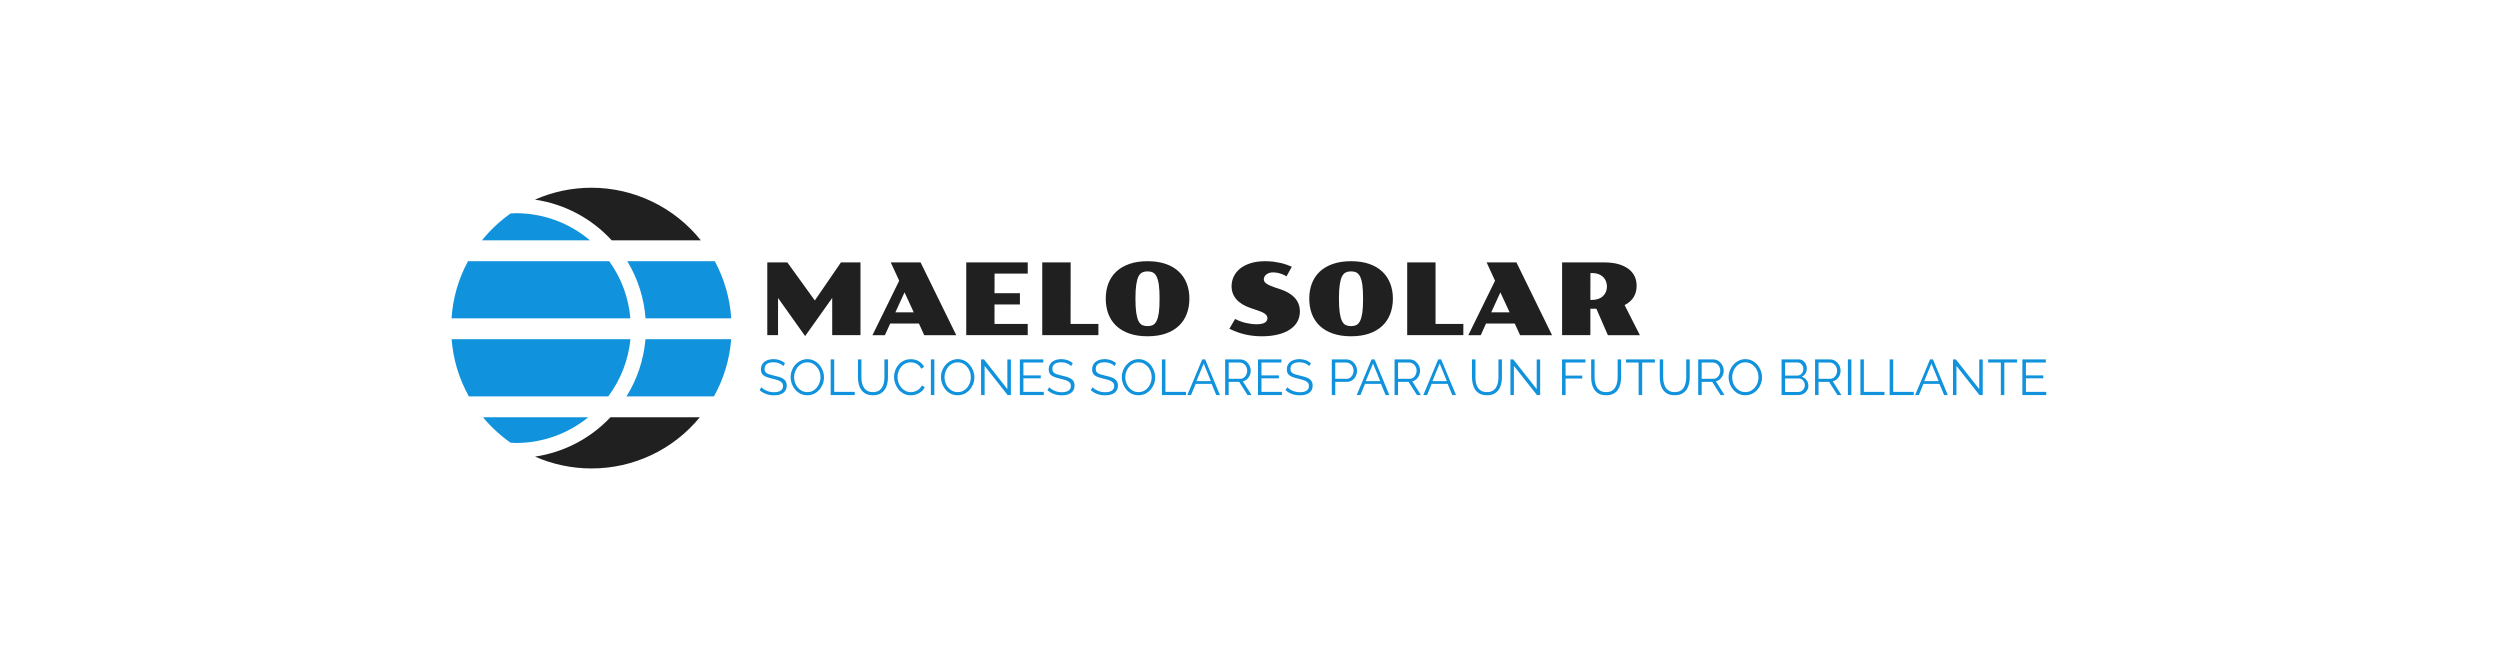
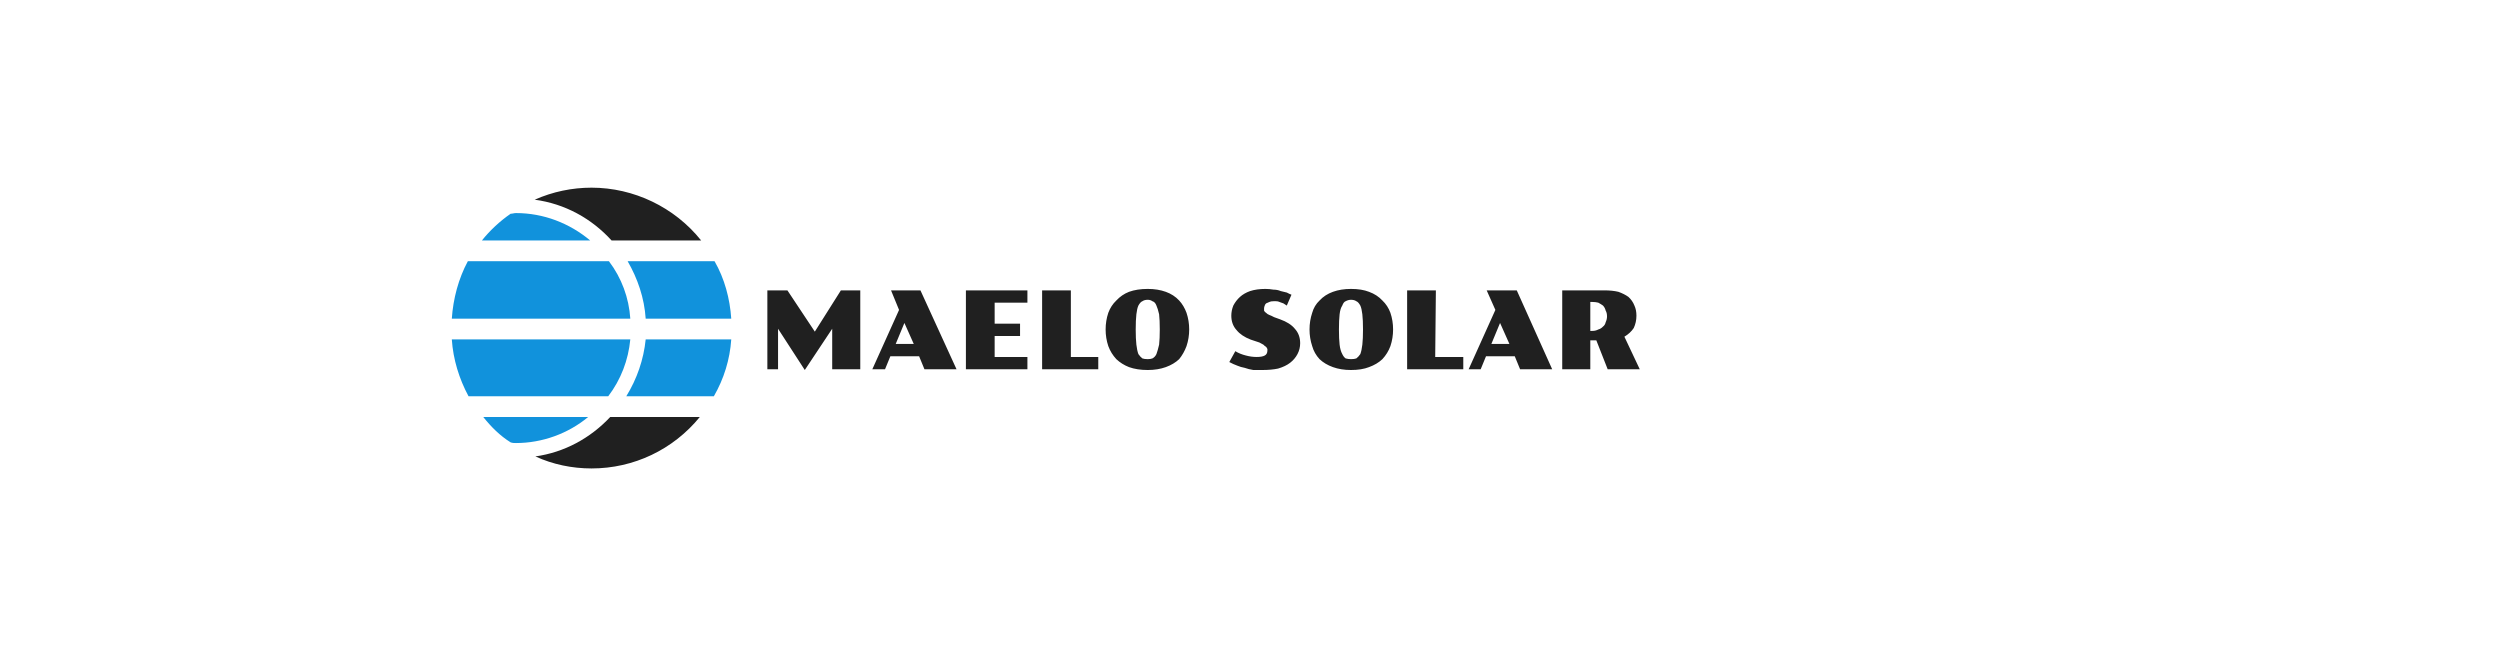
- <svg xmlns="http://www.w3.org/2000/svg" version="1.1" viewBox="0 0 26.696 7.007">
-   <g transform="matrix(0.7138744,0,0,0.7138744,8.094166,2.78924)">
-     <g transform="matrix(1,0,0,1,0,0)" clip-path="url(#SvgjsClipPath48550)">
-       <g clip-path="url(#SvgjsClipPath4854853a7b5c0-039e-4e64-98db-d7cba1abdb97)">
-         <path d=" M -2.226 0 L -4.338 0 C -4.481 0.264 -4.565 0.556 -4.584 0.855 L -1.909 0.855 C -1.935 0.547 -2.044 0.251 -2.226 0 Z" fill="#1192dc" transform="matrix(1,0,0,1,0,0)" fill-rule="nonzero" />
+ <svg xmlns="http://www.w3.org/2000/svg" width="26.696" height="7.007" version="1.1">
+   <defs>
+     <clipPath id="SvgjsClipPath48550">
+       <path d="m-4.58,-1.1l4.18,0l0,4.2l-4.18,0l0,-4.2z" id="svg_1" />
+     </clipPath>
+     <clipPath id="SvgjsClipPath4854853a7b5c0-039e-4e64-98db-d7cba1abdb97">
+       <path d="m-4.58,-1.1l4.18,0l0,4.2l-4.18,0l0,-4.2z" id="svg_2" />
+     </clipPath>
+   </defs>
+   <g class="layer">
+     <g id="svg_3" transform="matrix(0.713874 0 0 0.713874 8.09417 2.78924)">
+       <g clip-path="url(#SvgjsClipPath48550)" id="svg_4" transform="matrix(1,0,0,1,0,0)">
+         <g clip-path="url(#SvgjsClipPath4854853a7b5c0-039e-4e64-98db-d7cba1abdb97)" id="svg_5">
+           <path d="m-2.23,0l-2.11,0c-0.14,0.26 -0.22,0.56 -0.24,0.86l2.67,0c-0.02,-0.31 -0.13,-0.61 -0.32,-0.86z" fill="#1192dc" fill-rule="nonzero" id="svg_6" transform="matrix(1,0,0,1,0,0)" />
+         </g>
+         <g clip-path="url(#SvgjsClipPath4854853a7b5c0-039e-4e64-98db-d7cba1abdb97)" id="svg_7">
+           <path d="m-4.13,-0.31l1.62,0c-0.31,-0.26 -0.7,-0.41 -1.11,-0.41c-0.03,0 -0.05,0.01 -0.08,0.01c-0.16,0.11 -0.31,0.25 -0.43,0.4z" fill="#1192dc" fill-rule="nonzero" id="svg_8" transform="matrix(1,0,0,1,0,0)" />
+         </g>
+         <g clip-path="url(#SvgjsClipPath4854853a7b5c0-039e-4e64-98db-d7cba1abdb97)" id="svg_9">
+           <path d="m-4.11,2.33c0.12,0.15 0.25,0.28 0.41,0.38c0.03,0.01 0.05,0.01 0.08,0.01c0.39,0 0.78,-0.14 1.08,-0.39l-1.57,0z" fill="#1192dc" fill-rule="nonzero" id="svg_10" transform="matrix(1,0,0,1,0,0)" />
+         </g>
+         <g clip-path="url(#SvgjsClipPath4854853a7b5c0-039e-4e64-98db-d7cba1abdb97)" id="svg_11">
+           <path d="m-2.19,-0.31l1.34,0c-0.4,-0.5 -1.01,-0.79 -1.64,-0.79c-0.29,0 -0.58,0.06 -0.85,0.18c0.45,0.06 0.85,0.28 1.15,0.61z" fill="#202020" fill-rule="nonzero" id="svg_12" transform="matrix(1,0,0,1,0,0)" />
+         </g>
+         <g clip-path="url(#SvgjsClipPath4854853a7b5c0-039e-4e64-98db-d7cba1abdb97)" id="svg_13">
+           <path d="m-2.21,2.33c-0.3,0.32 -0.69,0.53 -1.12,0.59c0.26,0.12 0.55,0.18 0.84,0.18c0.63,0 1.22,-0.28 1.62,-0.77l-1.34,0z" fill="#202020" fill-rule="nonzero" id="svg_14" transform="matrix(1,0,0,1,0,0)" />
+         </g>
+         <g clip-path="url(#SvgjsClipPath4854853a7b5c0-039e-4e64-98db-d7cba1abdb97)" id="svg_15">
+           <path d="m-1.95,0c0.15,0.26 0.25,0.55 0.27,0.86l1.28,0c-0.02,-0.3 -0.1,-0.6 -0.25,-0.86l-1.3,0z" fill="#1192dc" fill-rule="nonzero" id="svg_16" transform="matrix(1,0,0,1,0,0)" />
+         </g>
+         <g clip-path="url(#SvgjsClipPath4854853a7b5c0-039e-4e64-98db-d7cba1abdb97)" id="svg_17">
+           <path d="m-0.4,1.17l-1.28,0c-0.03,0.3 -0.13,0.59 -0.29,0.85l1.31,0c0.15,-0.26 0.24,-0.55 0.26,-0.85z" fill="#1192dc" fill-rule="nonzero" id="svg_18" transform="matrix(1,0,0,1,0,0)" />
+         </g>
+         <g clip-path="url(#SvgjsClipPath4854853a7b5c0-039e-4e64-98db-d7cba1abdb97)" id="svg_19">
+           <path d="m-4.58,1.17c0.02,0.3 0.11,0.59 0.25,0.85l2.09,0c0.19,-0.25 0.3,-0.54 0.33,-0.85l-2.67,0z" fill="#1192dc" fill-rule="nonzero" id="svg_20" transform="matrix(1,0,0,1,0,0)" />
+         </g>
      </g>
-       <g clip-path="url(#SvgjsClipPath4854853a7b5c0-039e-4e64-98db-d7cba1abdb97)">
-         <path d=" M -4.129 -0.312 L -2.513 -0.312 C -2.822 -0.574 -3.214 -0.718 -3.62 -0.718 C -3.647 -0.718 -3.674 -0.715 -3.701 -0.714 C -3.862 -0.6 -4.006 -0.465 -4.129 -0.312 Z" fill="#1192dc" transform="matrix(1,0,0,1,0,0)" fill-rule="nonzero" />
+       <g id="svg_21" transform="translate(0 -0.03125) translate(0 0.03125) translate(0 0.03125) translate(0 0.03125) translate(0 -0.03125) matrix(1 0 0 1.08299 0 0.383357)">
+         <path d="m0.14,0.02l0.3,0l0.41,0.57l0.39,-0.57l0.29,0l0,1.09l-0.42,0l0,-0.56l-0.41,0.57l-0.4,-0.57l0,0.56l-0.16,0l0,-1.09m1.97,0.27l-0.12,-0.27l0.44,0l0.54,1.09l-0.48,0l-0.08,-0.18l-0.43,0l-0.08,0.18l-0.19,0l0.4,-0.82m0.22,0.47l-0.14,-0.29l-0.13,0.29l0.27,0m0.78,-0.74l0.92,0l0,0.17l-0.49,0l0,0.29l0.38,0l0,0.17l-0.38,0l0,0.29l0.49,0l0,0.17l-0.92,0l0,-1.09m1.14,0l0.43,0l0,0.92l0.41,0l0,0.17l-0.84,0l0,-1.09m0.95,0.54q0,-0.12 0.04,-0.23q0.04,-0.1 0.12,-0.17q0.08,-0.08 0.19,-0.12q0.12,-0.04 0.28,-0.04q0.15,0 0.27,0.04q0.12,0.04 0.2,0.12q0.07,0.07 0.11,0.17q0.04,0.11 0.04,0.23q0,0.12 -0.04,0.23q-0.04,0.1 -0.11,0.18q-0.08,0.07 -0.2,0.11q-0.12,0.04 -0.27,0.04q-0.16,0 -0.28,-0.04q-0.11,-0.04 -0.19,-0.11q-0.08,-0.08 -0.12,-0.18q-0.04,-0.11 -0.04,-0.23m0.63,0.41q0.04,0 0.07,-0.01q0.04,-0.02 0.06,-0.06q0.02,-0.05 0.04,-0.13q0.01,-0.08 0.01,-0.21q0,-0.13 -0.01,-0.21q-0.02,-0.08 -0.04,-0.12q-0.02,-0.05 -0.06,-0.06q-0.03,-0.02 -0.07,-0.02q-0.05,0 -0.08,0.02q-0.03,0.01 -0.06,0.06q-0.02,0.04 -0.03,0.12q-0.01,0.08 -0.01,0.21q0,0.13 0.01,0.21q0.01,0.08 0.03,0.13q0.03,0.04 0.06,0.06q0.03,0.01 0.08,0.01m1.31,-0.11q0.07,0.04 0.16,0.06q0.08,0.02 0.16,0.02q0.08,0 0.12,-0.02q0.04,-0.02 0.04,-0.07q0,-0.01 0,-0.02q-0.01,-0.02 -0.02,-0.03q-0.02,-0.01 -0.04,-0.03q-0.02,-0.01 -0.06,-0.03l-0.13,-0.04q-0.14,-0.05 -0.21,-0.13q-0.08,-0.08 -0.08,-0.2q0,-0.07 0.03,-0.14q0.04,-0.07 0.1,-0.12q0.06,-0.05 0.15,-0.08q0.1,-0.03 0.23,-0.03q0.06,0 0.12,0.01q0.06,0 0.11,0.02q0.05,0.01 0.09,0.02q0.04,0.02 0.07,0.03l-0.07,0.15q-0.03,-0.02 -0.05,-0.03q-0.03,-0.01 -0.06,-0.02q-0.02,-0.01 -0.05,-0.01q-0.02,0 -0.04,0q-0.04,0 -0.06,0.01q-0.03,0.01 -0.05,0.02q-0.02,0.02 -0.02,0.03q-0.01,0.02 -0.01,0.04q0,0.02 0,0.03q0.01,0.02 0.03,0.03q0.02,0.02 0.05,0.03q0.03,0.01 0.07,0.03l0.09,0.03q0.15,0.05 0.22,0.13q0.08,0.08 0.08,0.2q0,0.08 -0.04,0.15q-0.04,0.07 -0.11,0.12q-0.07,0.05 -0.18,0.08q-0.1,0.02 -0.24,0.02q-0.07,0 -0.13,0q-0.07,-0.01 -0.13,-0.03q-0.06,-0.01 -0.11,-0.03q-0.06,-0.02 -0.12,-0.05l0.09,-0.15m1.11,-0.3q0,-0.12 0.04,-0.23q0.03,-0.1 0.11,-0.17q0.08,-0.08 0.2,-0.12q0.12,-0.04 0.27,-0.04q0.16,0 0.27,0.04q0.12,0.04 0.2,0.12q0.08,0.07 0.12,0.17q0.04,0.11 0.04,0.23q0,0.12 -0.04,0.23q-0.04,0.1 -0.12,0.18q-0.08,0.07 -0.2,0.11q-0.11,0.04 -0.27,0.04q-0.15,0 -0.27,-0.04q-0.12,-0.04 -0.2,-0.11q-0.08,-0.08 -0.11,-0.18q-0.04,-0.11 -0.04,-0.23m0.62,0.41q0.05,0 0.08,-0.01q0.03,-0.02 0.06,-0.06q0.02,-0.05 0.03,-0.13q0.01,-0.08 0.01,-0.21q0,-0.13 -0.01,-0.21q-0.01,-0.08 -0.03,-0.12q-0.03,-0.05 -0.06,-0.06q-0.03,-0.02 -0.08,-0.02q-0.04,0 -0.08,0.02q-0.03,0.01 -0.05,0.06q-0.03,0.04 -0.04,0.12q-0.01,0.08 -0.01,0.21q0,0.13 0.01,0.21q0.01,0.08 0.04,0.13q0.02,0.04 0.05,0.06q0.04,0.01 0.08,0.01m0.84,-0.95l0.43,0l-0.01,0.92l0.42,0l0,0.17l-0.84,0l0,-1.09m1.32,0.27l-0.13,-0.27l0.45,0l0.53,1.09l-0.48,0l-0.08,-0.18l-0.43,0l-0.08,0.18l-0.18,0l0.4,-0.82m0.21,0.47l-0.14,-0.29l-0.13,0.29l0.27,0m0.79,-0.74l0.63,0q0.12,0 0.21,0.02q0.09,0.03 0.15,0.07q0.06,0.05 0.09,0.12q0.03,0.06 0.03,0.14q0,0.09 -0.04,0.17q-0.05,0.07 -0.14,0.12l0.23,0.45l-0.48,0l-0.17,-0.4l-0.09,0l0,0.4l-0.42,0l0,-1.09m0.45,0.56q0.05,0 0.09,-0.02q0.04,-0.01 0.07,-0.04q0.03,-0.02 0.04,-0.06q0.02,-0.04 0.02,-0.08q0,-0.05 -0.02,-0.08q-0.01,-0.04 -0.04,-0.07q-0.03,-0.02 -0.07,-0.04q-0.04,-0.01 -0.09,-0.01l-0.03,0l0,0.4l0.03,0" fill="#202020" fill-rule="nonzero" id="svg_22" />
      </g>
-       <g clip-path="url(#SvgjsClipPath4854853a7b5c0-039e-4e64-98db-d7cba1abdb97)">
-         <path d=" M -4.114 2.334 C -3.994 2.479 -3.855 2.607 -3.701 2.715 C -3.674 2.716 -3.647 2.719 -3.62 2.719 C -3.226 2.719 -2.844 2.583 -2.538 2.334 Z" fill="#1192dc" transform="matrix(1,0,0,1,0,0)" fill-rule="nonzero" />
-       </g>
-       <g clip-path="url(#SvgjsClipPath4854853a7b5c0-039e-4e64-98db-d7cba1abdb97)">
-         <path d=" M -2.188 -0.312 L -0.855 -0.312 C -1.253 -0.81 -1.856 -1.099 -2.493 -1.099 C -2.783 -1.099 -3.071 -1.038 -3.336 -0.921 C -2.895 -0.856 -2.489 -0.641 -2.188 -0.312 Z" fill="#202020" transform="matrix(1,0,0,1,0,0)" fill-rule="nonzero" />
-       </g>
-       <g clip-path="url(#SvgjsClipPath4854853a7b5c0-039e-4e64-98db-d7cba1abdb97)">
-         <path d=" M -2.207 2.334 C -2.506 2.652 -2.904 2.859 -3.335 2.923 C -3.069 3.04 -2.782 3.1 -2.491 3.1 C -1.863 3.101 -1.268 2.82 -0.87 2.334 Z" fill="#202020" transform="matrix(1,0,0,1,0,0)" fill-rule="nonzero" />
-       </g>
-       <g clip-path="url(#SvgjsClipPath4854853a7b5c0-039e-4e64-98db-d7cba1abdb97)">
-         <path d=" M -1.955 0 C -1.798 0.26 -1.704 0.553 -1.682 0.855 L -0.4 0.855 C -0.42 0.556 -0.504 0.264 -0.646 0 Z" fill="#1192dc" transform="matrix(1,0,0,1,0,0)" fill-rule="nonzero" />
-       </g>
-       <g clip-path="url(#SvgjsClipPath4854853a7b5c0-039e-4e64-98db-d7cba1abdb97)">
-         <path d=" M -0.401 1.167 L -1.683 1.167 C -1.709 1.471 -1.806 1.764 -1.967 2.022 L -0.659 2.022 C -0.512 1.759 -0.424 1.468 -0.401 1.167 Z" fill="#1192dc" transform="matrix(1,0,0,1,0,0)" fill-rule="nonzero" />
-       </g>
-       <g clip-path="url(#SvgjsClipPath4854853a7b5c0-039e-4e64-98db-d7cba1abdb97)">
-         <path d=" M -4.583 1.167 C -4.56 1.468 -4.472 1.759 -4.325 2.022 L -2.24 2.022 C -2.053 1.773 -1.939 1.477 -1.908 1.167 Z" fill="#1192dc" transform="matrix(1,0,0,1,0,0)" fill-rule="nonzero" />
-       </g>
-     </g>
-     <g>
-       <path d=" M 0.139 0.018 L 0.439 0.018 L 0.85 0.587 L 1.241 0.018 L 1.533 0.018 L 1.533 1.106 L 1.11 1.106 L 1.11 0.55 L 0.705 1.12 L 0.3 0.55 L 0.3 1.106 L 0.139 1.106 L 0.139 0.018 M 2.112 0.292 L 1.986 0.018 L 2.432 0.018 L 2.966 1.107 L 2.487 1.107 L 2.407 0.932 L 1.978 0.932 L 1.898 1.107 L 1.712 1.107 L 2.112 0.292 M 2.33 0.765 L 2.192 0.466 L 2.055 0.765 L 2.33 0.765 M 3.115 0.018 L 4.035 0.018 L 4.035 0.185 L 3.539 0.185 L 3.538 0.479 L 3.918 0.479 L 3.918 0.647 L 3.538 0.647 L 3.538 0.938 L 4.035 0.938 L 4.035 1.106 L 3.115 1.106 L 3.115 0.018 M 4.252 0.018 L 4.677 0.018 L 4.676 0.938 L 5.092 0.938 L 5.092 1.106 L 4.252 1.106 L 4.252 0.018 M 5.202 0.56 Q 5.202 0.436 5.241 0.333 Q 5.281 0.23 5.359 0.156 Q 5.438 0.082 5.555 0.041 Q 5.672 2.220446049250313e-16 5.827 2.220446049250313e-16 Q 5.982 2.220446049250313e-16 6.1 0.041 Q 6.217 0.082 6.295 0.156 Q 6.374 0.23 6.413 0.333 Q 6.453 0.436 6.453 0.56 Q 6.453 0.685 6.413 0.789 Q 6.374 0.893 6.295 0.967 Q 6.217 1.041 6.1 1.082 Q 5.982 1.123 5.827 1.123 Q 5.672 1.123 5.555 1.082 Q 5.438 1.041 5.359 0.967 Q 5.281 0.893 5.241 0.789 Q 5.202 0.685 5.202 0.56 M 5.827 0.971 Q 5.871 0.971 5.905 0.956 Q 5.938 0.94 5.961 0.896 Q 5.984 0.851 5.996 0.771 Q 6.007 0.69 6.007 0.56 Q 6.007 0.431 5.996 0.351 Q 5.984 0.271 5.961 0.227 Q 5.938 0.183 5.905 0.168 Q 5.871 0.152 5.827 0.152 Q 5.783 0.152 5.749 0.168 Q 5.715 0.183 5.692 0.227 Q 5.67 0.271 5.658 0.351 Q 5.646 0.431 5.646 0.56 Q 5.646 0.69 5.658 0.771 Q 5.67 0.851 5.692 0.896 Q 5.715 0.94 5.749 0.956 Q 5.783 0.971 5.827 0.971 M 7.137 0.864 Q 7.214 0.904 7.299 0.924 Q 7.384 0.943 7.458 0.943 Q 7.542 0.943 7.581 0.919 Q 7.62 0.895 7.62 0.853 Q 7.62 0.84 7.615 0.826 Q 7.611 0.812 7.597 0.799 Q 7.583 0.785 7.56 0.772 Q 7.536 0.758 7.498 0.745 L 7.367 0.7 Q 7.226 0.652 7.155 0.569 Q 7.084 0.487 7.084 0.374 Q 7.084 0.3 7.115 0.233 Q 7.146 0.165 7.208 0.113 Q 7.27 0.062 7.365 0.031 Q 7.46 2.220446049250313e-16 7.587 2.220446049250313e-16 Q 7.65 2.220446049250313e-16 7.708 0.007 Q 7.766 0.015 7.817 0.026 Q 7.868 0.038 7.91 0.053 Q 7.953 0.068 7.985 0.083 L 7.906 0.226 Q 7.882 0.211 7.856 0.2 Q 7.83 0.189 7.804 0.182 Q 7.778 0.174 7.753 0.171 Q 7.729 0.167 7.708 0.167 Q 7.673 0.167 7.646 0.176 Q 7.62 0.185 7.602 0.2 Q 7.584 0.215 7.575 0.234 Q 7.566 0.253 7.566 0.271 Q 7.566 0.287 7.574 0.302 Q 7.581 0.317 7.6 0.331 Q 7.619 0.346 7.649 0.36 Q 7.679 0.374 7.725 0.39 L 7.813 0.419 Q 7.956 0.467 8.031 0.55 Q 8.106 0.634 8.106 0.752 Q 8.106 0.833 8.07 0.901 Q 8.034 0.969 7.962 1.018 Q 7.89 1.068 7.784 1.095 Q 7.677 1.123 7.537 1.123 Q 7.469 1.123 7.407 1.116 Q 7.344 1.109 7.284 1.095 Q 7.225 1.081 7.167 1.06 Q 7.109 1.039 7.051 1.01 L 7.137 0.864 M 8.246 0.56 Q 8.246 0.436 8.285 0.333 Q 8.325 0.23 8.403 0.156 Q 8.481 0.082 8.599 0.041 Q 8.716 2.220446049250313e-16 8.871 2.220446049250313e-16 Q 9.026 2.220446049250313e-16 9.144 0.041 Q 9.261 0.082 9.339 0.156 Q 9.417 0.23 9.457 0.333 Q 9.497 0.436 9.497 0.56 Q 9.497 0.685 9.457 0.789 Q 9.417 0.893 9.339 0.967 Q 9.261 1.041 9.144 1.082 Q 9.026 1.123 8.871 1.123 Q 8.716 1.123 8.599 1.082 Q 8.481 1.041 8.403 0.967 Q 8.325 0.893 8.285 0.789 Q 8.246 0.685 8.246 0.56 M 8.871 0.971 Q 8.915 0.971 8.949 0.956 Q 8.982 0.94 9.005 0.896 Q 9.028 0.851 9.04 0.771 Q 9.051 0.69 9.051 0.56 Q 9.051 0.431 9.04 0.351 Q 9.028 0.271 9.005 0.227 Q 8.982 0.183 8.949 0.168 Q 8.915 0.152 8.871 0.152 Q 8.827 0.152 8.793 0.168 Q 8.759 0.183 8.736 0.227 Q 8.714 0.271 8.702 0.351 Q 8.69 0.431 8.69 0.56 Q 8.69 0.69 8.702 0.771 Q 8.714 0.851 8.736 0.896 Q 8.759 0.94 8.793 0.956 Q 8.827 0.971 8.871 0.971 M 9.711 0.018 L 10.135 0.018 L 10.135 0.938 L 10.551 0.938 L 10.551 1.106 L 9.711 1.106 L 9.711 0.018 M 11.025 0.292 L 10.899 0.018 L 11.345 0.018 L 11.878 1.107 L 11.4 1.107 L 11.32 0.932 L 10.89 0.932 L 10.811 1.107 L 10.625 1.107 L 11.025 0.292 M 11.243 0.765 L 11.105 0.466 L 10.968 0.765 L 11.243 0.765 M 12.028 0.018 L 12.656 0.018 Q 12.777 0.018 12.868 0.043 Q 12.959 0.069 13.021 0.115 Q 13.082 0.161 13.113 0.226 Q 13.143 0.29 13.143 0.368 Q 13.143 0.464 13.098 0.538 Q 13.052 0.612 12.963 0.656 L 13.192 1.107 L 12.713 1.107 L 12.541 0.711 L 12.451 0.711 L 12.451 1.106 L 12.028 1.106 L 12.028 0.018 M 12.477 0.579 Q 12.529 0.579 12.57 0.564 Q 12.611 0.549 12.639 0.523 Q 12.668 0.496 12.683 0.459 Q 12.699 0.422 12.699 0.378 Q 12.699 0.334 12.683 0.297 Q 12.668 0.26 12.639 0.233 Q 12.611 0.207 12.57 0.192 Q 12.529 0.177 12.477 0.177 L 12.452 0.177 L 12.451 0.579 L 12.477 0.579" fill="#202020" fill-rule="nonzero" />
-     </g>
-     <g>
-       <path d=" M 0.378 1.569 Q 0.367 1.556 0.352 1.546 Q 0.337 1.536 0.318 1.528 Q 0.299 1.521 0.278 1.516 Q 0.257 1.512 0.233 1.512 Q 0.163 1.512 0.13 1.539 Q 0.098 1.565 0.098 1.611 Q 0.098 1.642 0.113 1.66 Q 0.128 1.678 0.161 1.69 Q 0.194 1.701 0.245 1.713 Q 0.302 1.725 0.344 1.741 Q 0.385 1.758 0.407 1.786 Q 0.43 1.814 0.43 1.862 Q 0.43 1.899 0.416 1.926 Q 0.401 1.953 0.376 1.971 Q 0.35 1.989 0.315 1.998 Q 0.28 2.006 0.238 2.006 Q 0.197 2.006 0.159 1.998 Q 0.121 1.989 0.087 1.972 Q 0.053 1.955 0.024 1.929 L 0.05 1.886 Q 0.065 1.901 0.084 1.914 Q 0.104 1.927 0.129 1.938 Q 0.153 1.948 0.181 1.954 Q 0.209 1.96 0.239 1.96 Q 0.303 1.96 0.339 1.936 Q 0.374 1.913 0.374 1.867 Q 0.374 1.834 0.356 1.815 Q 0.338 1.795 0.302 1.782 Q 0.266 1.769 0.214 1.757 Q 0.158 1.744 0.12 1.729 Q 0.082 1.713 0.063 1.687 Q 0.044 1.661 0.044 1.618 Q 0.044 1.569 0.068 1.535 Q 0.092 1.501 0.135 1.483 Q 0.178 1.465 0.233 1.465 Q 0.269 1.465 0.299 1.473 Q 0.329 1.48 0.355 1.493 Q 0.381 1.507 0.404 1.527 L 0.378 1.569 M 0.738 2.005 Q 0.681 2.005 0.636 1.983 Q 0.59 1.96 0.557 1.922 Q 0.524 1.883 0.506 1.835 Q 0.488 1.786 0.488 1.735 Q 0.488 1.682 0.507 1.634 Q 0.525 1.585 0.559 1.548 Q 0.594 1.51 0.639 1.488 Q 0.685 1.465 0.738 1.465 Q 0.795 1.465 0.84 1.489 Q 0.886 1.512 0.919 1.551 Q 0.951 1.59 0.969 1.638 Q 0.987 1.686 0.987 1.736 Q 0.987 1.789 0.969 1.838 Q 0.95 1.886 0.916 1.924 Q 0.882 1.962 0.837 1.984 Q 0.791 2.005 0.738 2.005 M 0.54 1.735 Q 0.54 1.779 0.555 1.819 Q 0.569 1.859 0.595 1.89 Q 0.621 1.921 0.658 1.94 Q 0.694 1.958 0.738 1.958 Q 0.783 1.958 0.82 1.939 Q 0.856 1.92 0.882 1.888 Q 0.908 1.856 0.921 1.816 Q 0.935 1.777 0.935 1.735 Q 0.935 1.692 0.921 1.652 Q 0.906 1.612 0.88 1.581 Q 0.853 1.549 0.817 1.531 Q 0.781 1.513 0.738 1.513 Q 0.693 1.513 0.656 1.532 Q 0.62 1.551 0.594 1.583 Q 0.568 1.615 0.554 1.654 Q 0.54 1.694 0.54 1.735 M 1.087 2.002 L 1.087 1.469 L 1.14 1.469 L 1.14 1.955 L 1.447 1.955 L 1.447 2.002 L 1.087 2.002 M 1.719 2.005 Q 1.656 2.005 1.613 1.983 Q 1.569 1.96 1.544 1.923 Q 1.518 1.885 1.507 1.837 Q 1.495 1.789 1.495 1.738 L 1.495 1.469 L 1.547 1.469 L 1.547 1.738 Q 1.547 1.779 1.555 1.819 Q 1.564 1.858 1.584 1.89 Q 1.603 1.921 1.636 1.94 Q 1.669 1.958 1.719 1.958 Q 1.77 1.958 1.803 1.939 Q 1.836 1.92 1.855 1.888 Q 1.875 1.857 1.883 1.818 Q 1.891 1.778 1.891 1.738 L 1.891 1.469 L 1.944 1.469 L 1.944 1.738 Q 1.944 1.791 1.932 1.84 Q 1.92 1.888 1.893 1.925 Q 1.866 1.962 1.824 1.984 Q 1.781 2.005 1.719 2.005 M 2.035 1.732 Q 2.035 1.683 2.052 1.636 Q 2.068 1.589 2.101 1.551 Q 2.133 1.512 2.18 1.489 Q 2.227 1.466 2.287 1.466 Q 2.359 1.466 2.409 1.499 Q 2.46 1.531 2.484 1.582 L 2.443 1.608 Q 2.425 1.573 2.399 1.552 Q 2.373 1.531 2.343 1.522 Q 2.314 1.513 2.284 1.513 Q 2.236 1.513 2.2 1.533 Q 2.163 1.552 2.138 1.584 Q 2.113 1.615 2.1 1.655 Q 2.087 1.694 2.087 1.735 Q 2.087 1.779 2.102 1.819 Q 2.117 1.86 2.144 1.891 Q 2.171 1.922 2.208 1.941 Q 2.244 1.959 2.287 1.959 Q 2.317 1.959 2.348 1.948 Q 2.38 1.938 2.407 1.916 Q 2.434 1.894 2.451 1.86 L 2.494 1.882 Q 2.478 1.922 2.443 1.95 Q 2.409 1.978 2.367 1.992 Q 2.324 2.006 2.284 2.006 Q 2.229 2.006 2.183 1.983 Q 2.137 1.959 2.104 1.92 Q 2.071 1.88 2.053 1.831 Q 2.035 1.782 2.035 1.732 M 2.586 2.002 L 2.586 1.469 L 2.638 1.469 L 2.638 2.002 L 2.586 2.002 M 2.987 2.005 Q 2.931 2.005 2.885 1.983 Q 2.839 1.96 2.806 1.922 Q 2.773 1.883 2.755 1.835 Q 2.737 1.786 2.737 1.735 Q 2.737 1.682 2.756 1.634 Q 2.775 1.585 2.809 1.548 Q 2.843 1.51 2.889 1.488 Q 2.935 1.465 2.988 1.465 Q 3.044 1.465 3.09 1.489 Q 3.136 1.512 3.168 1.551 Q 3.201 1.59 3.219 1.638 Q 3.237 1.686 3.237 1.736 Q 3.237 1.789 3.218 1.838 Q 3.199 1.886 3.166 1.924 Q 3.132 1.962 3.086 1.984 Q 3.04 2.005 2.987 2.005 M 2.79 1.735 Q 2.79 1.779 2.804 1.819 Q 2.818 1.859 2.845 1.89 Q 2.871 1.921 2.907 1.94 Q 2.944 1.958 2.987 1.958 Q 3.033 1.958 3.069 1.939 Q 3.106 1.92 3.132 1.888 Q 3.157 1.856 3.171 1.816 Q 3.184 1.777 3.184 1.735 Q 3.184 1.692 3.17 1.652 Q 3.156 1.612 3.129 1.581 Q 3.103 1.549 3.067 1.531 Q 3.031 1.513 2.987 1.513 Q 2.942 1.513 2.906 1.532 Q 2.869 1.551 2.844 1.583 Q 2.818 1.615 2.804 1.654 Q 2.79 1.694 2.79 1.735 M 3.39 1.566 L 3.39 2.002 L 3.337 2.002 L 3.337 1.469 L 3.381 1.469 L 3.73 1.913 L 3.73 1.47 L 3.783 1.47 L 3.783 2.002 L 3.734 2.002 L 3.39 1.566 M 4.275 1.955 L 4.275 2.002 L 3.917 2.002 L 3.917 1.469 L 4.268 1.469 L 4.268 1.516 L 3.97 1.516 L 3.97 1.708 L 4.23 1.708 L 4.23 1.752 L 3.97 1.752 L 3.97 1.955 L 4.275 1.955 M 4.683 1.569 Q 4.672 1.556 4.657 1.546 Q 4.642 1.536 4.623 1.528 Q 4.605 1.521 4.583 1.516 Q 4.562 1.512 4.538 1.512 Q 4.468 1.512 4.435 1.539 Q 4.403 1.565 4.403 1.611 Q 4.403 1.642 4.418 1.66 Q 4.434 1.678 4.467 1.69 Q 4.5 1.701 4.551 1.713 Q 4.608 1.725 4.649 1.741 Q 4.69 1.758 4.713 1.786 Q 4.735 1.814 4.735 1.862 Q 4.735 1.899 4.721 1.926 Q 4.707 1.953 4.681 1.971 Q 4.656 1.989 4.62 1.998 Q 4.585 2.006 4.543 2.006 Q 4.502 2.006 4.464 1.998 Q 4.426 1.989 4.392 1.972 Q 4.359 1.955 4.329 1.929 L 4.356 1.886 Q 4.37 1.901 4.39 1.914 Q 4.41 1.927 4.434 1.938 Q 4.458 1.948 4.486 1.954 Q 4.515 1.96 4.545 1.96 Q 4.608 1.96 4.644 1.936 Q 4.68 1.913 4.68 1.867 Q 4.68 1.834 4.662 1.815 Q 4.644 1.795 4.608 1.782 Q 4.572 1.769 4.519 1.757 Q 4.464 1.744 4.425 1.729 Q 4.387 1.713 4.368 1.687 Q 4.349 1.661 4.349 1.618 Q 4.349 1.569 4.373 1.535 Q 4.398 1.501 4.44 1.483 Q 4.483 1.465 4.539 1.465 Q 4.574 1.465 4.604 1.473 Q 4.635 1.48 4.66 1.493 Q 4.686 1.507 4.709 1.527 L 4.683 1.569 M 5.332 1.569 Q 5.321 1.556 5.306 1.546 Q 5.291 1.536 5.272 1.528 Q 5.253 1.521 5.232 1.516 Q 5.211 1.512 5.187 1.512 Q 5.117 1.512 5.084 1.539 Q 5.052 1.565 5.052 1.611 Q 5.052 1.642 5.067 1.66 Q 5.082 1.678 5.115 1.69 Q 5.148 1.701 5.199 1.713 Q 5.256 1.725 5.298 1.741 Q 5.339 1.758 5.361 1.786 Q 5.384 1.814 5.384 1.862 Q 5.384 1.899 5.37 1.926 Q 5.355 1.953 5.33 1.971 Q 5.304 1.989 5.269 1.998 Q 5.234 2.006 5.192 2.006 Q 5.151 2.006 5.113 1.998 Q 5.075 1.989 5.041 1.972 Q 5.007 1.955 4.978 1.929 L 5.004 1.886 Q 5.019 1.901 5.038 1.914 Q 5.058 1.927 5.083 1.938 Q 5.107 1.948 5.135 1.954 Q 5.163 1.96 5.193 1.96 Q 5.257 1.96 5.293 1.936 Q 5.328 1.913 5.328 1.867 Q 5.328 1.834 5.31 1.815 Q 5.292 1.795 5.256 1.782 Q 5.22 1.769 5.168 1.757 Q 5.112 1.744 5.074 1.729 Q 5.036 1.713 5.017 1.687 Q 4.998 1.661 4.998 1.618 Q 4.998 1.569 5.022 1.535 Q 5.046 1.501 5.089 1.483 Q 5.132 1.465 5.187 1.465 Q 5.223 1.465 5.253 1.473 Q 5.283 1.48 5.309 1.493 Q 5.335 1.507 5.358 1.527 L 5.332 1.569 M 5.692 2.005 Q 5.635 2.005 5.59 1.983 Q 5.544 1.96 5.511 1.922 Q 5.478 1.883 5.46 1.835 Q 5.442 1.786 5.442 1.735 Q 5.442 1.682 5.461 1.634 Q 5.479 1.585 5.514 1.548 Q 5.548 1.51 5.593 1.488 Q 5.639 1.465 5.692 1.465 Q 5.749 1.465 5.794 1.489 Q 5.84 1.512 5.873 1.551 Q 5.905 1.59 5.923 1.638 Q 5.941 1.686 5.941 1.736 Q 5.941 1.789 5.923 1.838 Q 5.904 1.886 5.87 1.924 Q 5.836 1.962 5.791 1.984 Q 5.745 2.005 5.692 2.005 M 5.494 1.735 Q 5.494 1.779 5.509 1.819 Q 5.523 1.859 5.549 1.89 Q 5.575 1.921 5.612 1.94 Q 5.648 1.958 5.692 1.958 Q 5.737 1.958 5.774 1.939 Q 5.81 1.92 5.836 1.888 Q 5.862 1.856 5.875 1.816 Q 5.889 1.777 5.889 1.735 Q 5.889 1.692 5.875 1.652 Q 5.86 1.612 5.834 1.581 Q 5.807 1.549 5.771 1.531 Q 5.735 1.513 5.692 1.513 Q 5.647 1.513 5.61 1.532 Q 5.574 1.551 5.548 1.583 Q 5.522 1.615 5.508 1.654 Q 5.494 1.694 5.494 1.735 M 6.042 2.002 L 6.042 1.469 L 6.094 1.469 L 6.094 1.955 L 6.402 1.955 L 6.402 2.002 L 6.042 2.002 M 6.645 1.469 L 6.689 1.469 L 6.91 2.002 L 6.855 2.002 L 6.786 1.835 L 6.547 1.835 L 6.478 2.002 L 6.422 2.002 L 6.645 1.469 M 6.774 1.794 L 6.667 1.531 L 6.558 1.794 L 6.774 1.794 M 6.988 2.002 L 6.988 1.469 L 7.213 1.469 Q 7.248 1.469 7.276 1.483 Q 7.305 1.498 7.326 1.522 Q 7.347 1.546 7.359 1.576 Q 7.371 1.606 7.371 1.636 Q 7.371 1.675 7.356 1.708 Q 7.341 1.742 7.315 1.765 Q 7.288 1.789 7.252 1.796 L 7.383 2.002 L 7.323 2.002 L 7.198 1.805 L 7.041 1.805 L 7.041 2.002 L 6.988 2.002 M 7.041 1.759 L 7.215 1.759 Q 7.246 1.759 7.269 1.741 Q 7.293 1.724 7.305 1.696 Q 7.318 1.668 7.318 1.636 Q 7.318 1.604 7.303 1.577 Q 7.289 1.549 7.264 1.533 Q 7.24 1.516 7.21 1.516 L 7.041 1.516 L 7.041 1.759 M 7.837 1.955 L 7.837 2.002 L 7.479 2.002 L 7.479 1.469 L 7.83 1.469 L 7.83 1.516 L 7.531 1.516 L 7.531 1.708 L 7.792 1.708 L 7.792 1.752 L 7.531 1.752 L 7.531 1.955 L 7.837 1.955 M 8.245 1.569 Q 8.234 1.556 8.219 1.546 Q 8.204 1.536 8.185 1.528 Q 8.166 1.521 8.145 1.516 Q 8.124 1.512 8.1 1.512 Q 8.03 1.512 7.997 1.539 Q 7.965 1.565 7.965 1.611 Q 7.965 1.642 7.98 1.66 Q 7.995 1.678 8.028 1.69 Q 8.061 1.701 8.112 1.713 Q 8.169 1.725 8.211 1.741 Q 8.252 1.758 8.274 1.786 Q 8.297 1.814 8.297 1.862 Q 8.297 1.899 8.283 1.926 Q 8.268 1.953 8.243 1.971 Q 8.217 1.989 8.182 1.998 Q 8.147 2.006 8.105 2.006 Q 8.064 2.006 8.026 1.998 Q 7.988 1.989 7.954 1.972 Q 7.92 1.955 7.891 1.929 L 7.917 1.886 Q 7.932 1.901 7.951 1.914 Q 7.971 1.927 7.996 1.938 Q 8.02 1.948 8.048 1.954 Q 8.076 1.96 8.106 1.96 Q 8.17 1.96 8.206 1.936 Q 8.241 1.913 8.241 1.867 Q 8.241 1.834 8.223 1.815 Q 8.205 1.795 8.169 1.782 Q 8.133 1.769 8.081 1.757 Q 8.025 1.744 7.987 1.729 Q 7.949 1.713 7.93 1.687 Q 7.911 1.661 7.911 1.618 Q 7.911 1.569 7.935 1.535 Q 7.959 1.501 8.002 1.483 Q 8.045 1.465 8.1 1.465 Q 8.136 1.465 8.166 1.473 Q 8.196 1.48 8.222 1.493 Q 8.248 1.507 8.271 1.527 L 8.245 1.569 M 8.583 2.002 L 8.583 1.469 L 8.803 1.469 Q 8.838 1.469 8.866 1.483 Q 8.895 1.498 8.916 1.522 Q 8.937 1.546 8.949 1.576 Q 8.961 1.606 8.961 1.636 Q 8.961 1.68 8.942 1.719 Q 8.923 1.757 8.889 1.781 Q 8.854 1.805 8.808 1.805 L 8.635 1.805 L 8.635 2.002 L 8.583 2.002 M 8.635 1.759 L 8.805 1.759 Q 8.837 1.759 8.86 1.741 Q 8.883 1.724 8.896 1.696 Q 8.909 1.669 8.909 1.636 Q 8.909 1.603 8.894 1.576 Q 8.879 1.548 8.854 1.532 Q 8.83 1.516 8.801 1.516 L 8.635 1.516 L 8.635 1.759 M 9.178 1.469 L 9.223 1.469 L 9.444 2.002 L 9.388 2.002 L 9.319 1.835 L 9.08 1.835 L 9.012 2.002 L 8.956 2.002 L 9.178 1.469 M 9.307 1.794 L 9.2 1.531 L 9.091 1.794 L 9.307 1.794 M 9.522 2.002 L 9.522 1.469 L 9.747 1.469 Q 9.781 1.469 9.81 1.483 Q 9.838 1.498 9.859 1.522 Q 9.881 1.546 9.892 1.576 Q 9.904 1.606 9.904 1.636 Q 9.904 1.675 9.889 1.708 Q 9.875 1.742 9.848 1.765 Q 9.822 1.789 9.786 1.796 L 9.916 2.002 L 9.857 2.002 L 9.732 1.805 L 9.574 1.805 L 9.574 2.002 L 9.522 2.002 M 9.574 1.759 L 9.748 1.759 Q 9.78 1.759 9.803 1.741 Q 9.826 1.724 9.839 1.696 Q 9.852 1.668 9.852 1.636 Q 9.852 1.604 9.837 1.577 Q 9.822 1.549 9.798 1.533 Q 9.774 1.516 9.744 1.516 L 9.574 1.516 L 9.574 1.759 M 10.175 1.469 L 10.219 1.469 L 10.441 2.002 L 10.385 2.002 L 10.316 1.835 L 10.077 1.835 L 10.009 2.002 L 9.952 2.002 L 10.175 1.469 M 10.304 1.794 L 10.197 1.531 L 10.088 1.794 L 10.304 1.794 M 10.904 2.005 Q 10.841 2.005 10.798 1.983 Q 10.754 1.96 10.729 1.923 Q 10.703 1.885 10.692 1.837 Q 10.68 1.789 10.68 1.738 L 10.68 1.469 L 10.732 1.469 L 10.732 1.738 Q 10.732 1.779 10.74 1.819 Q 10.749 1.858 10.768 1.89 Q 10.788 1.921 10.821 1.94 Q 10.854 1.958 10.903 1.958 Q 10.954 1.958 10.988 1.939 Q 11.021 1.92 11.04 1.888 Q 11.059 1.857 11.068 1.818 Q 11.076 1.778 11.076 1.738 L 11.076 1.469 L 11.128 1.469 L 11.128 1.738 Q 11.128 1.791 11.116 1.84 Q 11.104 1.888 11.078 1.925 Q 11.051 1.962 11.008 1.984 Q 10.966 2.005 10.904 2.005 M 11.307 1.566 L 11.307 2.002 L 11.255 2.002 L 11.255 1.469 L 11.298 1.469 L 11.648 1.913 L 11.648 1.47 L 11.7 1.47 L 11.7 2.002 L 11.652 2.002 L 11.307 1.566 M 12.027 2.002 L 12.027 1.469 L 12.377 1.469 L 12.377 1.516 L 12.08 1.516 L 12.08 1.711 L 12.33 1.711 L 12.33 1.755 L 12.08 1.755 L 12.08 2.002 L 12.027 2.002 M 12.687 2.005 Q 12.624 2.005 12.58 1.983 Q 12.537 1.96 12.511 1.923 Q 12.486 1.885 12.474 1.837 Q 12.463 1.789 12.463 1.738 L 12.463 1.469 L 12.514 1.469 L 12.514 1.738 Q 12.514 1.779 12.523 1.819 Q 12.532 1.858 12.551 1.89 Q 12.571 1.921 12.604 1.94 Q 12.637 1.958 12.686 1.958 Q 12.737 1.958 12.771 1.939 Q 12.804 1.92 12.823 1.888 Q 12.842 1.857 12.85 1.818 Q 12.859 1.778 12.859 1.738 L 12.859 1.469 L 12.911 1.469 L 12.911 1.738 Q 12.911 1.791 12.899 1.84 Q 12.887 1.888 12.861 1.925 Q 12.834 1.962 12.791 1.984 Q 12.748 2.005 12.687 2.005 M 13.416 1.516 L 13.226 1.516 L 13.226 2.002 L 13.173 2.002 L 13.173 1.516 L 12.984 1.516 L 12.984 1.469 L 13.416 1.469 L 13.416 1.516 M 13.713 2.005 Q 13.65 2.005 13.606 1.983 Q 13.563 1.96 13.537 1.923 Q 13.512 1.885 13.5 1.837 Q 13.489 1.789 13.489 1.738 L 13.489 1.469 L 13.54 1.469 L 13.54 1.738 Q 13.54 1.779 13.549 1.819 Q 13.558 1.858 13.577 1.89 Q 13.597 1.921 13.63 1.94 Q 13.663 1.958 13.712 1.958 Q 13.763 1.958 13.797 1.939 Q 13.83 1.92 13.849 1.888 Q 13.868 1.857 13.876 1.818 Q 13.885 1.778 13.885 1.738 L 13.885 1.469 L 13.937 1.469 L 13.937 1.738 Q 13.937 1.791 13.925 1.84 Q 13.913 1.888 13.887 1.925 Q 13.86 1.962 13.817 1.984 Q 13.774 2.005 13.713 2.005 M 14.064 2.002 L 14.064 1.469 L 14.289 1.469 Q 14.323 1.469 14.352 1.483 Q 14.38 1.498 14.401 1.522 Q 14.423 1.546 14.434 1.576 Q 14.446 1.606 14.446 1.636 Q 14.446 1.675 14.431 1.708 Q 14.417 1.742 14.39 1.765 Q 14.364 1.789 14.328 1.796 L 14.458 2.002 L 14.399 2.002 L 14.274 1.805 L 14.116 1.805 L 14.116 2.002 L 14.064 2.002 M 14.116 1.759 L 14.29 1.759 Q 14.322 1.759 14.345 1.741 Q 14.368 1.724 14.381 1.696 Q 14.394 1.668 14.394 1.636 Q 14.394 1.604 14.379 1.577 Q 14.364 1.549 14.34 1.533 Q 14.316 1.516 14.286 1.516 L 14.116 1.516 L 14.116 1.759 M 14.769 2.005 Q 14.713 2.005 14.667 1.983 Q 14.621 1.96 14.588 1.922 Q 14.555 1.883 14.537 1.835 Q 14.519 1.786 14.519 1.735 Q 14.519 1.682 14.538 1.634 Q 14.557 1.585 14.591 1.548 Q 14.625 1.51 14.671 1.488 Q 14.716 1.465 14.77 1.465 Q 14.826 1.465 14.872 1.489 Q 14.917 1.512 14.95 1.551 Q 14.983 1.59 15.001 1.638 Q 15.019 1.686 15.019 1.736 Q 15.019 1.789 15 1.838 Q 14.981 1.886 14.947 1.924 Q 14.914 1.962 14.868 1.984 Q 14.822 2.005 14.769 2.005 M 14.572 1.735 Q 14.572 1.779 14.586 1.819 Q 14.6 1.859 14.626 1.89 Q 14.653 1.921 14.689 1.94 Q 14.725 1.958 14.769 1.958 Q 14.815 1.958 14.851 1.939 Q 14.887 1.92 14.913 1.888 Q 14.939 1.856 14.953 1.816 Q 14.966 1.777 14.966 1.735 Q 14.966 1.692 14.952 1.652 Q 14.938 1.612 14.911 1.581 Q 14.884 1.549 14.848 1.531 Q 14.812 1.513 14.769 1.513 Q 14.724 1.513 14.688 1.532 Q 14.651 1.551 14.625 1.583 Q 14.599 1.615 14.586 1.654 Q 14.572 1.694 14.572 1.735 M 15.712 1.864 Q 15.712 1.904 15.691 1.935 Q 15.671 1.966 15.637 1.984 Q 15.603 2.002 15.562 2.002 L 15.311 2.002 L 15.311 1.469 L 15.568 1.469 Q 15.605 1.469 15.633 1.489 Q 15.66 1.509 15.675 1.54 Q 15.689 1.571 15.689 1.605 Q 15.689 1.645 15.669 1.678 Q 15.649 1.712 15.613 1.729 Q 15.658 1.742 15.685 1.779 Q 15.712 1.816 15.712 1.864 M 15.659 1.855 Q 15.659 1.828 15.647 1.806 Q 15.635 1.783 15.615 1.768 Q 15.594 1.754 15.568 1.754 L 15.364 1.754 L 15.364 1.956 L 15.562 1.956 Q 15.589 1.956 15.611 1.942 Q 15.633 1.927 15.646 1.905 Q 15.659 1.882 15.659 1.855 M 15.364 1.515 L 15.364 1.711 L 15.547 1.711 Q 15.573 1.711 15.593 1.698 Q 15.613 1.684 15.625 1.661 Q 15.637 1.639 15.637 1.613 Q 15.637 1.586 15.626 1.564 Q 15.615 1.542 15.595 1.528 Q 15.576 1.515 15.551 1.515 L 15.364 1.515 M 15.812 2.002 L 15.812 1.469 L 16.037 1.469 Q 16.071 1.469 16.1 1.483 Q 16.128 1.498 16.15 1.522 Q 16.171 1.546 16.183 1.576 Q 16.194 1.606 16.194 1.636 Q 16.194 1.675 16.18 1.708 Q 16.165 1.742 16.138 1.765 Q 16.112 1.789 16.076 1.796 L 16.206 2.002 L 16.147 2.002 L 16.022 1.805 L 15.864 1.805 L 15.864 2.002 L 15.812 2.002 M 15.864 1.759 L 16.038 1.759 Q 16.07 1.759 16.093 1.741 Q 16.116 1.724 16.129 1.696 Q 16.142 1.668 16.142 1.636 Q 16.142 1.604 16.127 1.577 Q 16.113 1.549 16.088 1.533 Q 16.064 1.516 16.034 1.516 L 15.864 1.516 L 15.864 1.759 M 16.303 2.002 L 16.303 1.469 L 16.355 1.469 L 16.355 2.002 L 16.303 2.002 M 16.49 2.002 L 16.49 1.469 L 16.542 1.469 L 16.542 1.955 L 16.85 1.955 L 16.85 2.002 L 16.49 2.002 M 16.928 2.002 L 16.928 1.469 L 16.981 1.469 L 16.981 1.955 L 17.288 1.955 L 17.288 2.002 L 16.928 2.002 M 17.532 1.469 L 17.576 1.469 L 17.797 2.002 L 17.742 2.002 L 17.673 1.835 L 17.433 1.835 L 17.365 2.002 L 17.309 2.002 L 17.532 1.469 M 17.661 1.794 L 17.553 1.531 L 17.445 1.794 L 17.661 1.794 M 17.927 1.566 L 17.927 2.002 L 17.875 2.002 L 17.875 1.469 L 17.918 1.469 L 18.268 1.913 L 18.268 1.47 L 18.32 1.47 L 18.32 2.002 L 18.271 2.002 L 17.927 1.566 M 18.833 1.516 L 18.643 1.516 L 18.643 2.002 L 18.591 2.002 L 18.591 1.516 L 18.401 1.516 L 18.401 1.469 L 18.833 1.469 L 18.833 1.516 M 19.271 1.955 L 19.271 2.002 L 18.913 2.002 L 18.913 1.469 L 19.264 1.469 L 19.264 1.516 L 18.966 1.516 L 18.966 1.708 L 19.226 1.708 L 19.226 1.752 L 18.966 1.752 L 18.966 1.955 L 19.271 1.955" fill="#1192dc" fill-rule="nonzero" />
+       <g id="svg_23" />
    </g>
  </g>
-   <defs>
-     <clipPath id="SvgjsClipPath48550">
-       <path d=" M -4.584 -1.099 h 4.184 v 4.199 h -4.184 Z" />
-     </clipPath>
-     <clipPath id="SvgjsClipPath4854853a7b5c0-039e-4e64-98db-d7cba1abdb97">
-       <path d=" M -4.584 -1.099 L -0.4 -1.099 L -0.4 3.1 L -4.584 3.1 Z" />
-     </clipPath>
-   </defs>
</svg>
